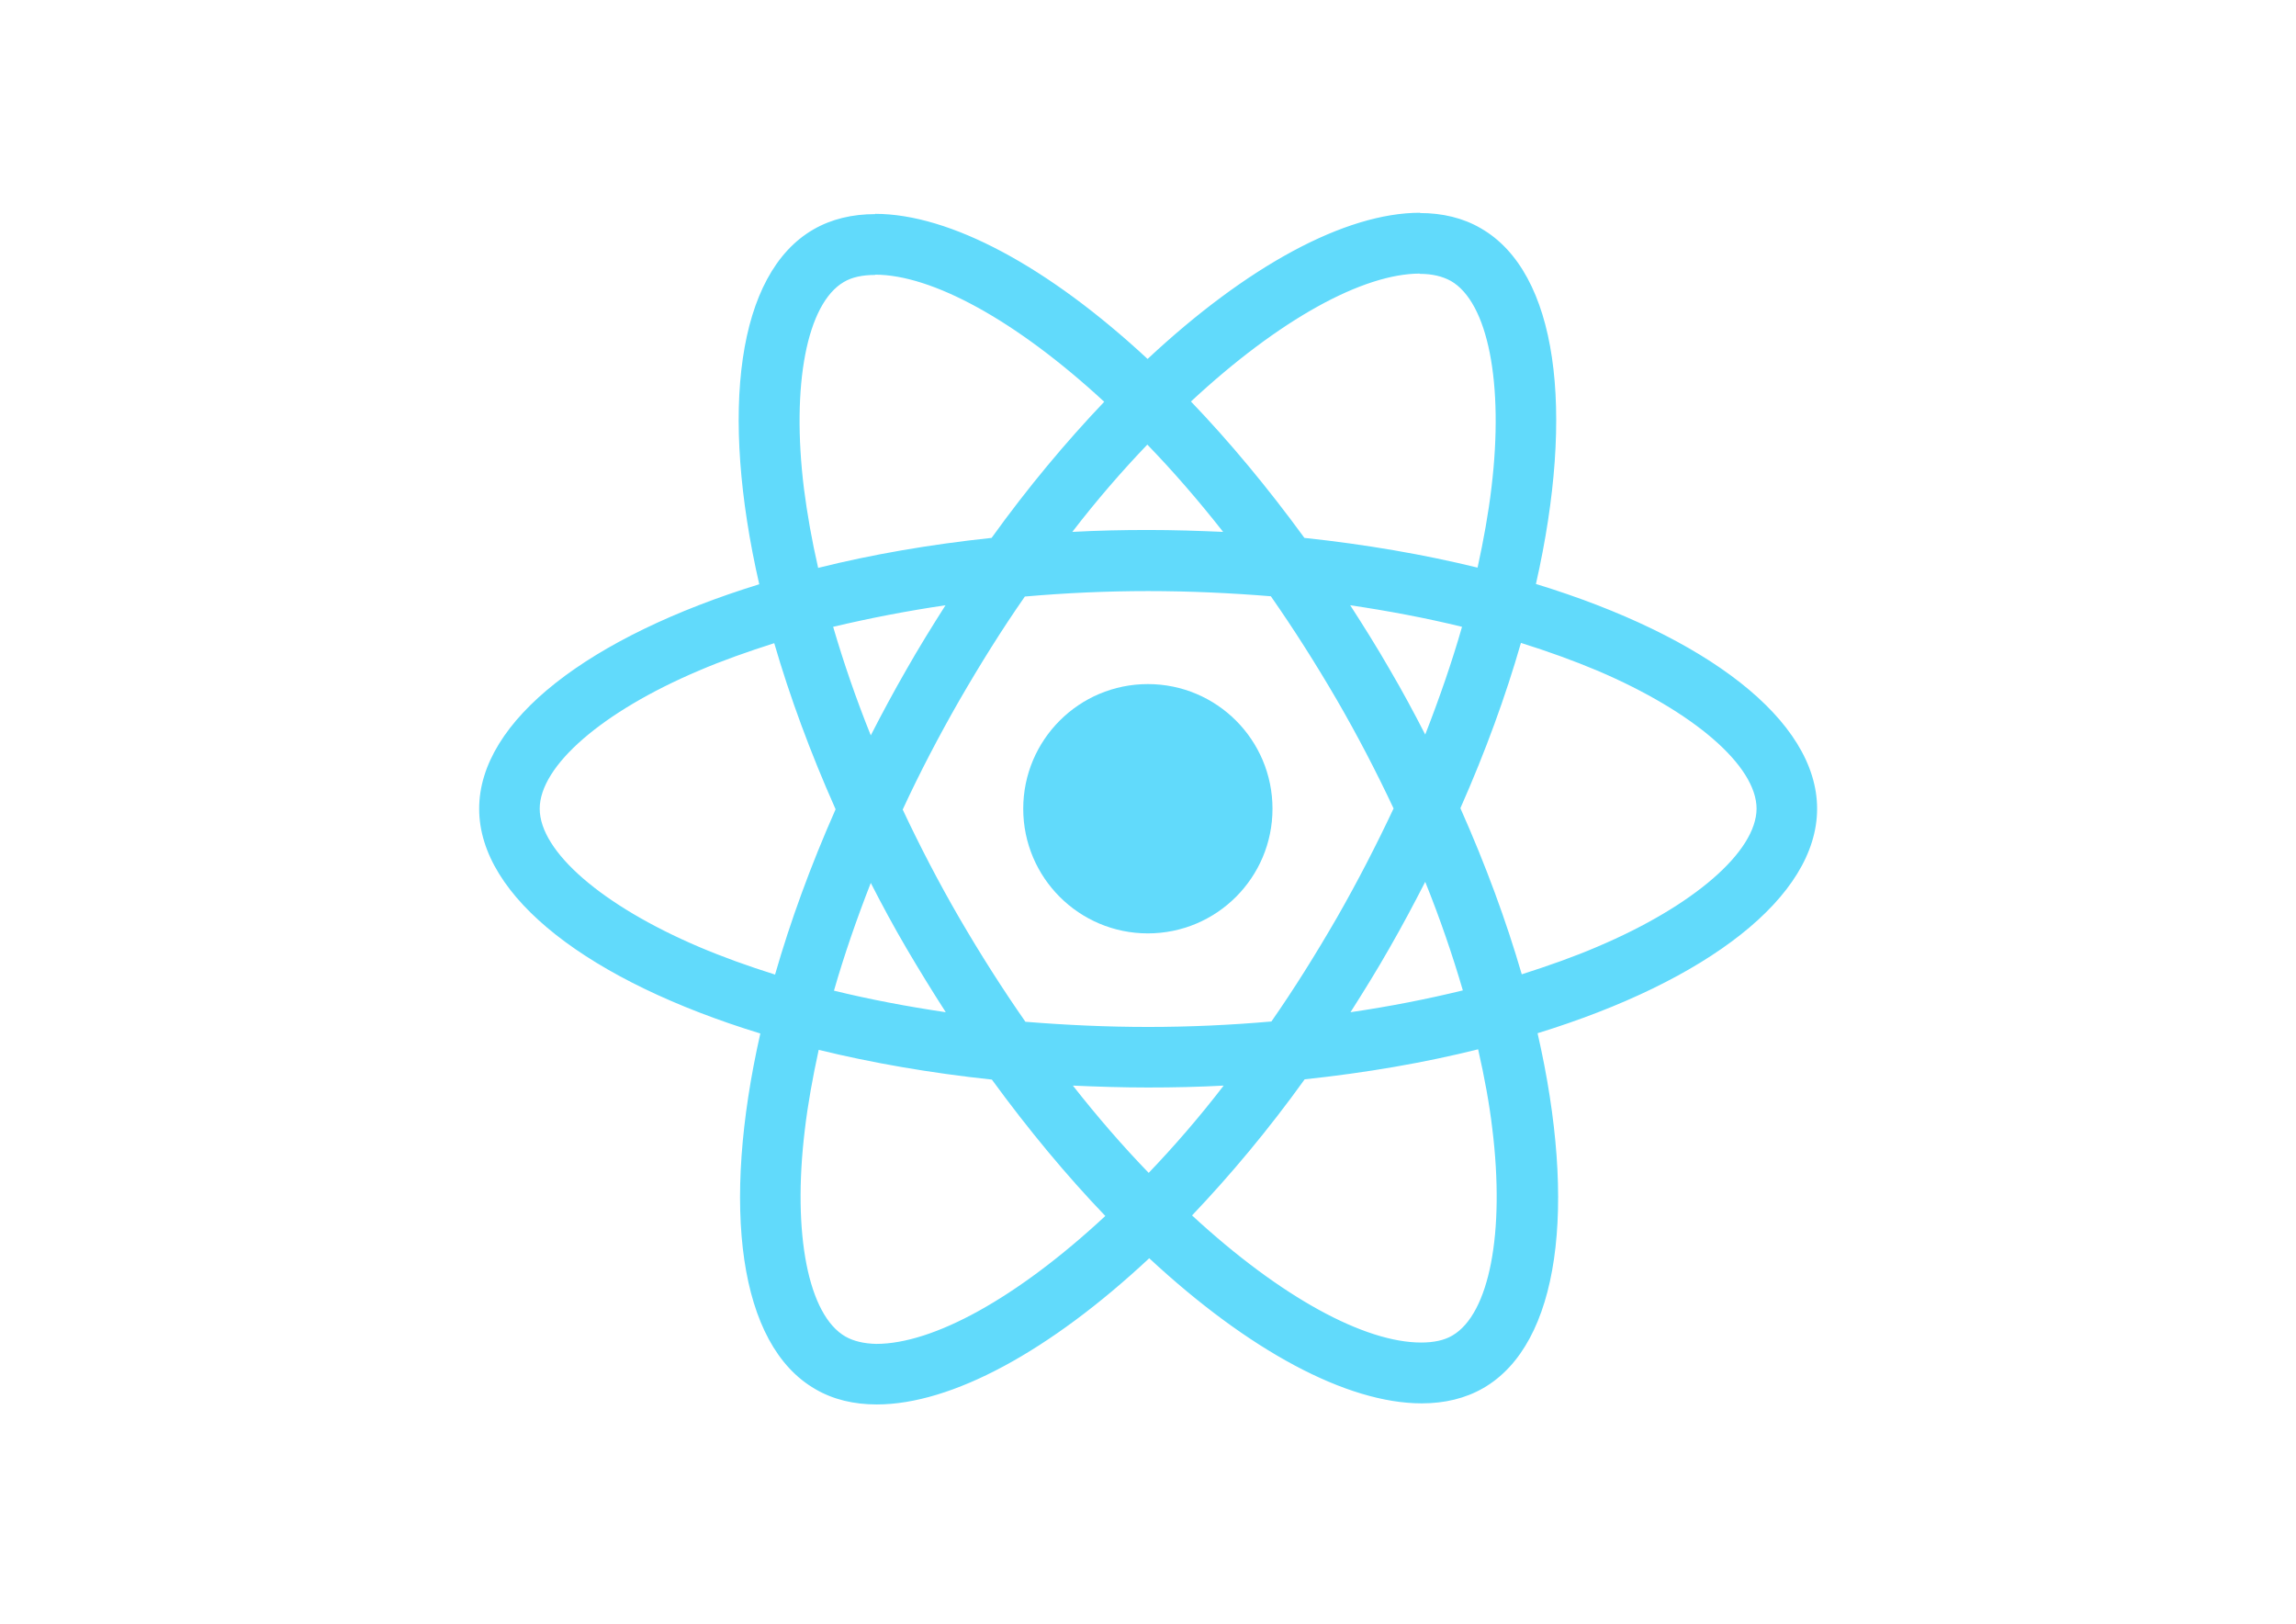
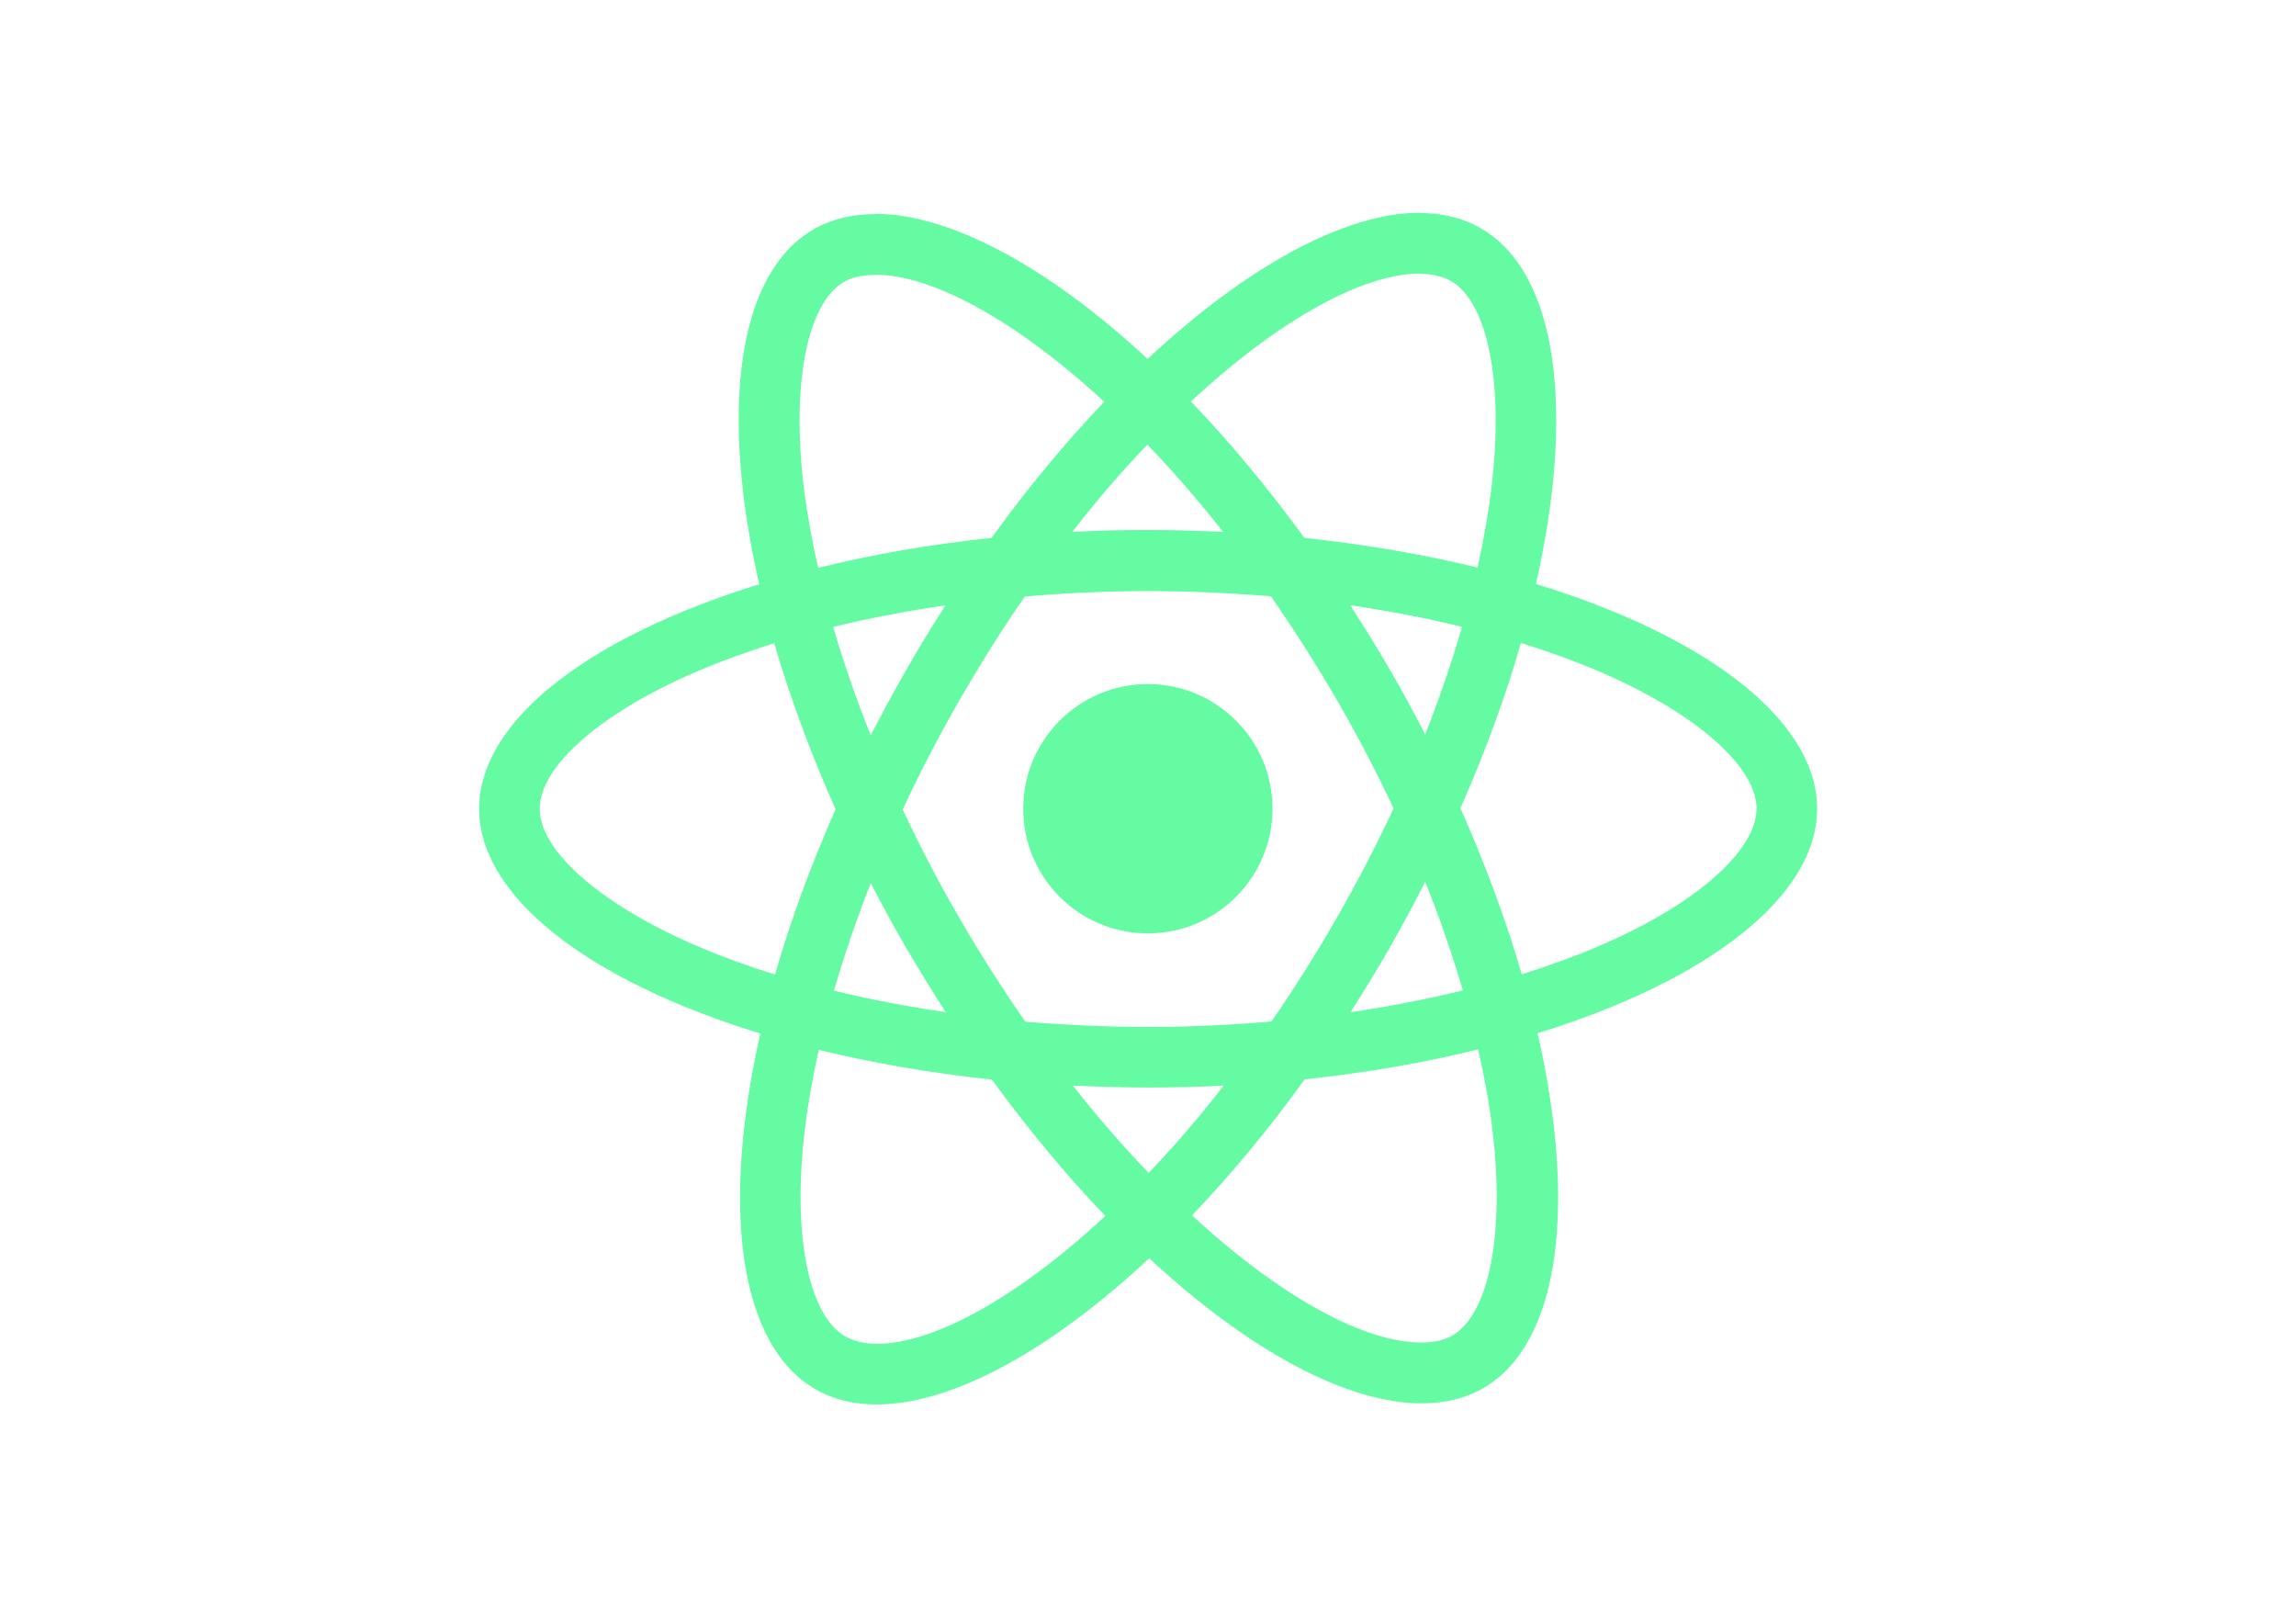
<svg xmlns="http://www.w3.org/2000/svg" viewBox="0 0 841.9 595.3">
-   <g fill="#61DAFB">
+   <g fill="#65fba3">
    <path d="M666.3 296.5c0-32.5-40.7-63.3-103.1-82.4 14.4-63.6 8-114.2-20.2-130.4-6.5-3.8-14.1-5.6-22.4-5.6v22.3c4.6 0 8.3.9 11.4 2.6 13.6 7.8 19.5 37.5 14.9 75.7-1.1 9.4-2.9 19.3-5.1 29.4-19.6-4.8-41-8.5-63.5-10.9-13.5-18.5-27.5-35.3-41.6-50 32.6-30.3 63.2-46.9 84-46.9V78c-27.5 0-63.5 19.6-99.9 53.6-36.4-33.8-72.4-53.2-99.9-53.2v22.3c20.7 0 51.4 16.5 84 46.6-14 14.7-28 31.4-41.3 49.9-22.6 2.4-44 6.1-63.6 11-2.3-10-4-19.7-5.2-29-4.7-38.2 1.1-67.9 14.6-75.8 3-1.8 6.9-2.6 11.5-2.6V78.5c-8.4 0-16 1.8-22.6 5.6-28.1 16.2-34.4 66.7-19.9 130.1-62.2 19.2-102.7 49.9-102.7 82.3 0 32.5 40.7 63.3 103.1 82.4-14.4 63.6-8 114.2 20.2 130.4 6.5 3.8 14.1 5.6 22.5 5.6 27.5 0 63.5-19.6 99.9-53.6 36.4 33.8 72.4 53.2 99.9 53.2 8.4 0 16-1.8 22.6-5.6 28.1-16.2 34.4-66.7 19.9-130.1 62-19.1 102.5-49.9 102.5-82.3zm-130.2-66.7c-3.7 12.9-8.3 26.2-13.5 39.5-4.1-8-8.4-16-13.1-24-4.6-8-9.5-15.8-14.4-23.4 14.2 2.1 27.9 4.7 41 7.9zm-45.8 106.5c-7.8 13.5-15.8 26.3-24.1 38.2-14.9 1.3-30 2-45.2 2-15.1 0-30.2-.7-45-1.9-8.3-11.9-16.4-24.6-24.2-38-7.6-13.1-14.5-26.4-20.8-39.8 6.2-13.4 13.2-26.8 20.7-39.9 7.8-13.5 15.8-26.3 24.1-38.2 14.9-1.3 30-2 45.2-2 15.1 0 30.2.7 45 1.9 8.3 11.9 16.4 24.6 24.2 38 7.6 13.1 14.5 26.4 20.8 39.8-6.3 13.4-13.2 26.8-20.7 39.9zm32.3-13c5.4 13.4 10 26.8 13.8 39.8-13.1 3.2-26.9 5.9-41.2 8 4.9-7.7 9.8-15.6 14.4-23.7 4.6-8 8.9-16.1 13-24.1zM421.2 430c-9.3-9.6-18.6-20.3-27.8-32 9 .4 18.2.7 27.5.7 9.4 0 18.7-.2 27.8-.7-9 11.7-18.3 22.4-27.5 32zm-74.4-58.9c-14.2-2.1-27.9-4.7-41-7.9 3.7-12.9 8.3-26.2 13.5-39.5 4.1 8 8.4 16 13.1 24 4.7 8 9.5 15.8 14.4 23.4zM420.7 163c9.3 9.6 18.6 20.3 27.8 32-9-.4-18.2-.7-27.5-.7-9.4 0-18.7.2-27.8.7 9-11.7 18.3-22.4 27.5-32zm-74 58.9c-4.9 7.7-9.8 15.6-14.4 23.7-4.6 8-8.9 16-13 24-5.4-13.4-10-26.8-13.8-39.8 13.1-3.1 26.9-5.8 41.2-7.9zm-90.5 125.2c-35.4-15.1-58.3-34.9-58.3-50.6 0-15.7 22.9-35.6 58.3-50.6 8.6-3.7 18-7 27.7-10.1 5.7 19.6 13.2 40 22.5 60.9-9.2 20.8-16.6 41.1-22.2 60.6-9.9-3.1-19.3-6.5-28-10.2zM310 490c-13.6-7.8-19.5-37.5-14.9-75.7 1.1-9.4 2.9-19.3 5.1-29.4 19.6 4.8 41 8.5 63.5 10.9 13.5 18.5 27.5 35.3 41.6 50-32.6 30.3-63.2 46.9-84 46.9-4.5-.1-8.3-1-11.3-2.7zm237.2-76.2c4.7 38.2-1.1 67.9-14.6 75.8-3 1.8-6.9 2.6-11.5 2.6-20.7 0-51.4-16.5-84-46.6 14-14.7 28-31.4 41.3-49.9 22.6-2.4 44-6.1 63.6-11 2.3 10.1 4.1 19.8 5.2 29.1zm38.5-66.7c-8.6 3.7-18 7-27.7 10.1-5.7-19.6-13.2-40-22.5-60.9 9.2-20.8 16.6-41.1 22.2-60.6 9.9 3.1 19.3 6.5 28.1 10.2 35.4 15.1 58.3 34.9 58.3 50.6-.1 15.7-23 35.6-58.4 50.6zM320.8 78.4z" />
    <circle cx="420.9" cy="296.5" r="45.7" />
    <path d="M520.5 78.1z" />
  </g>
</svg>
